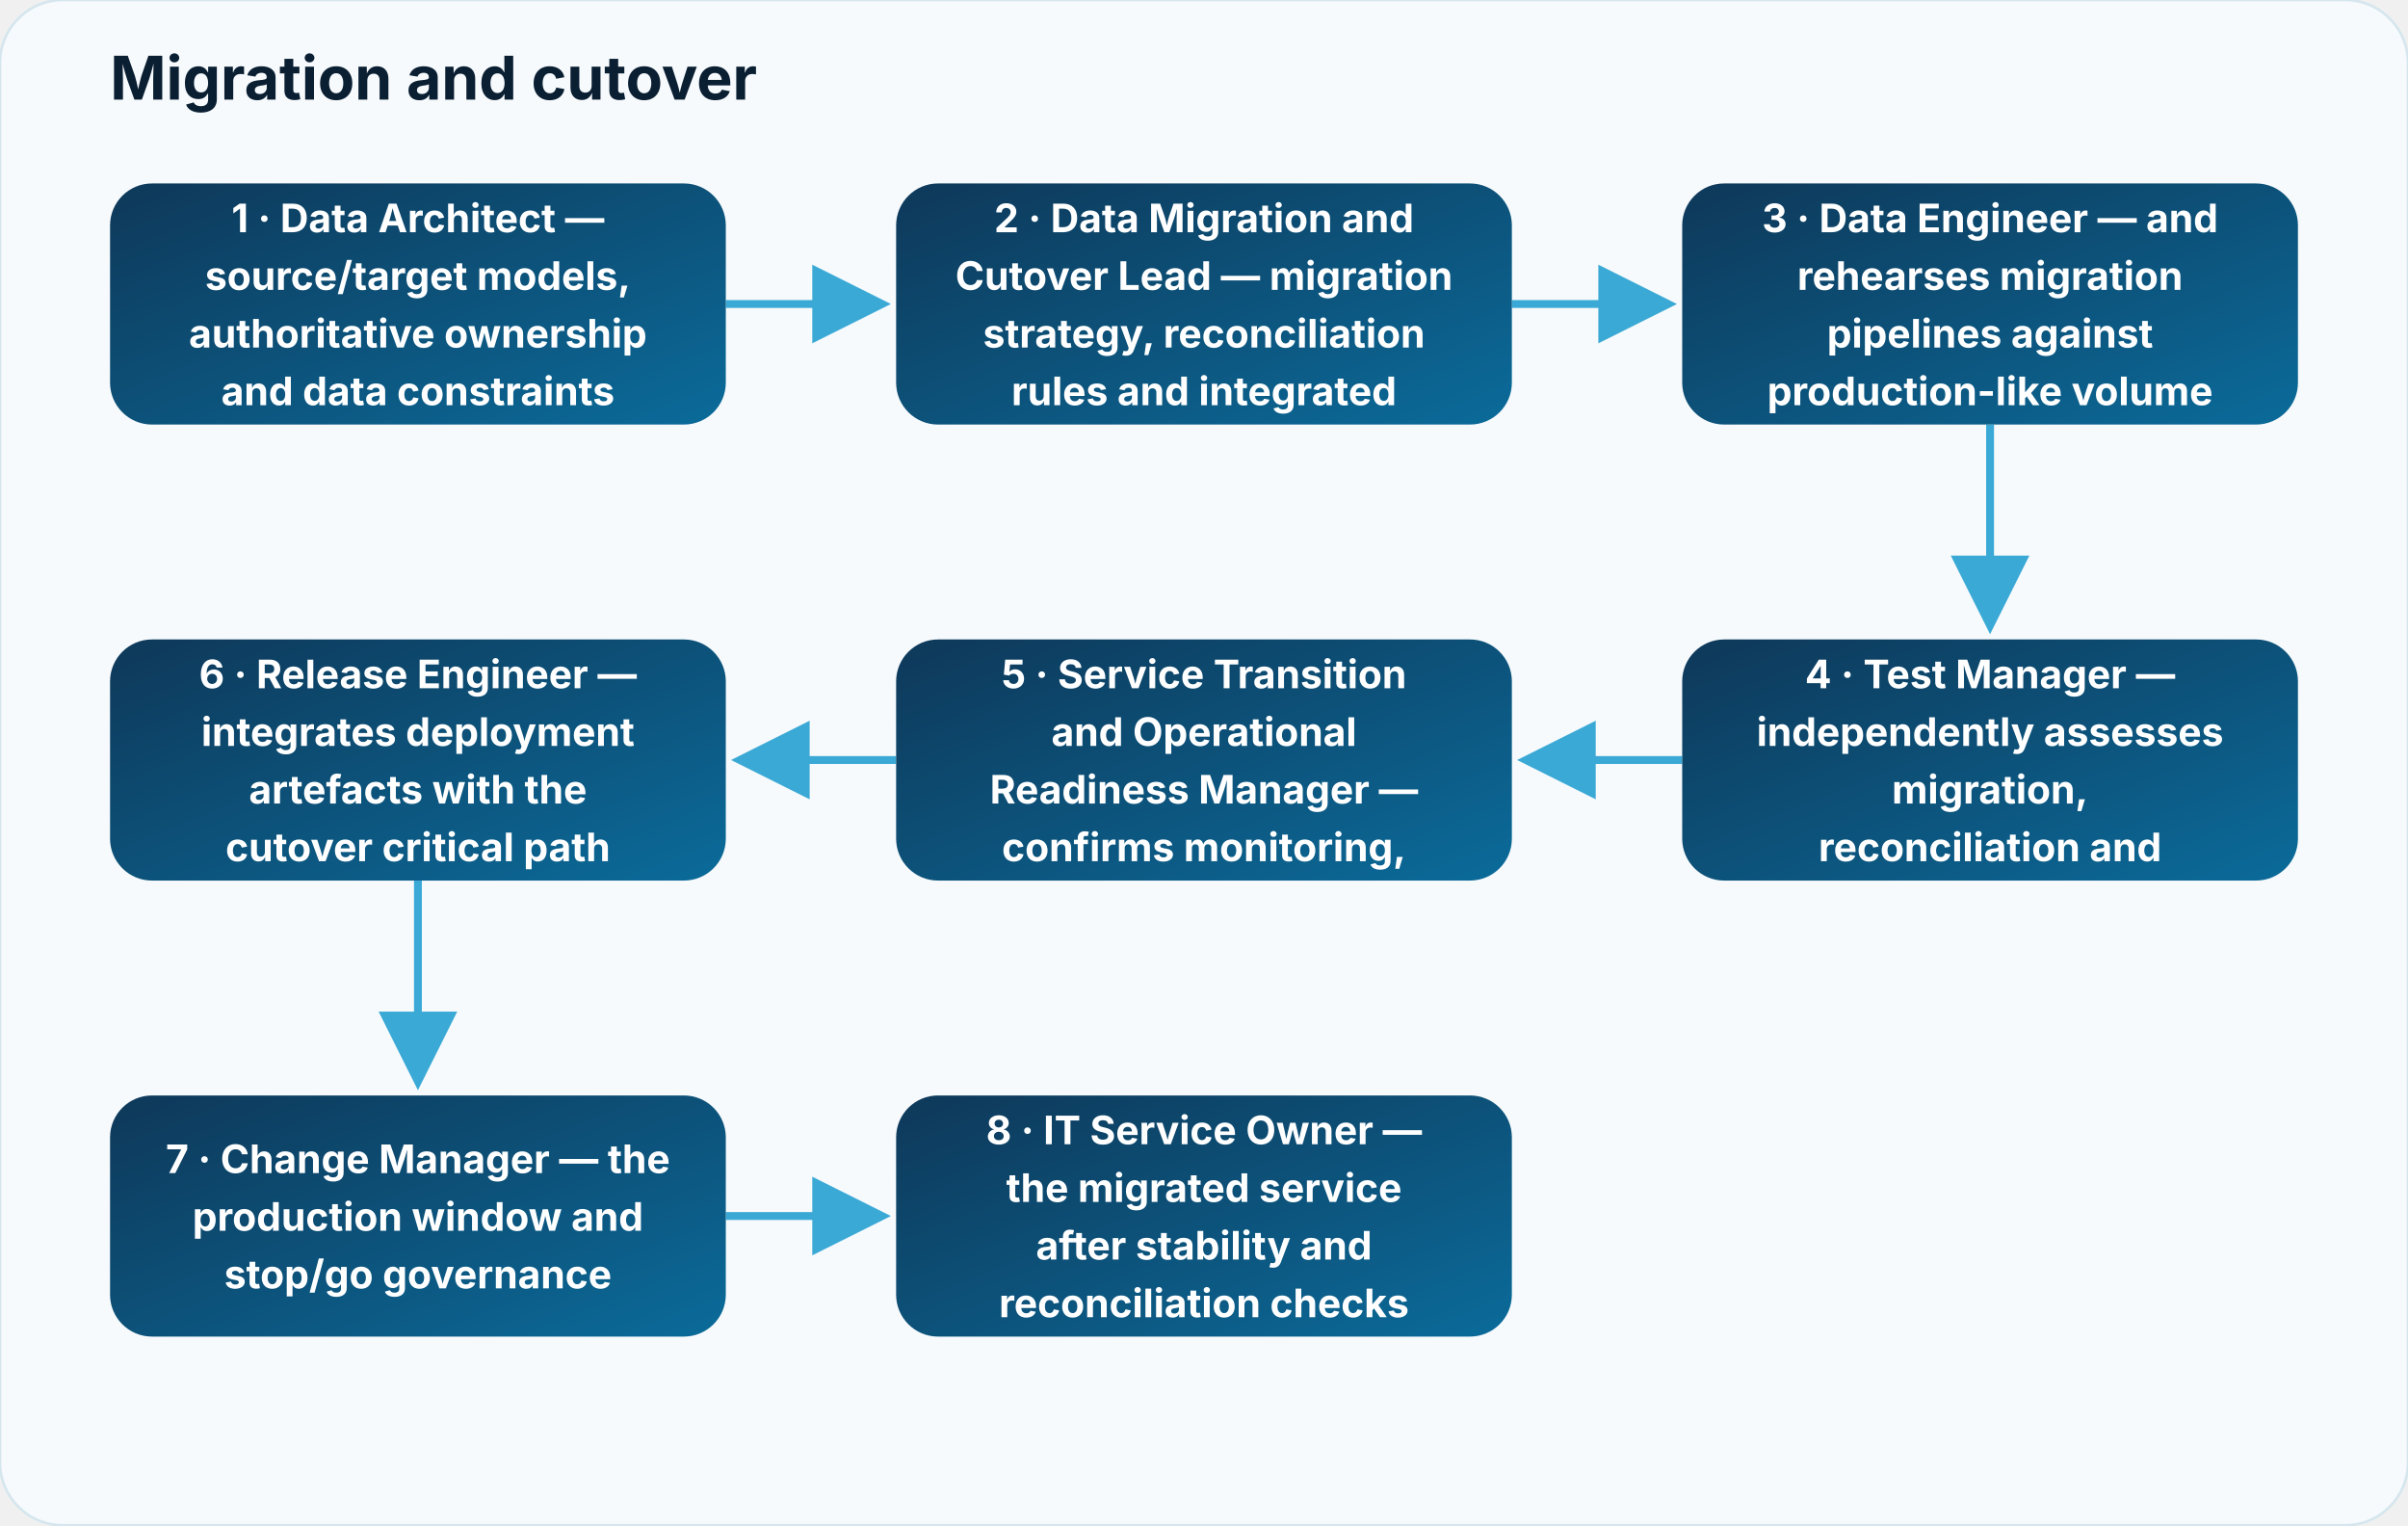
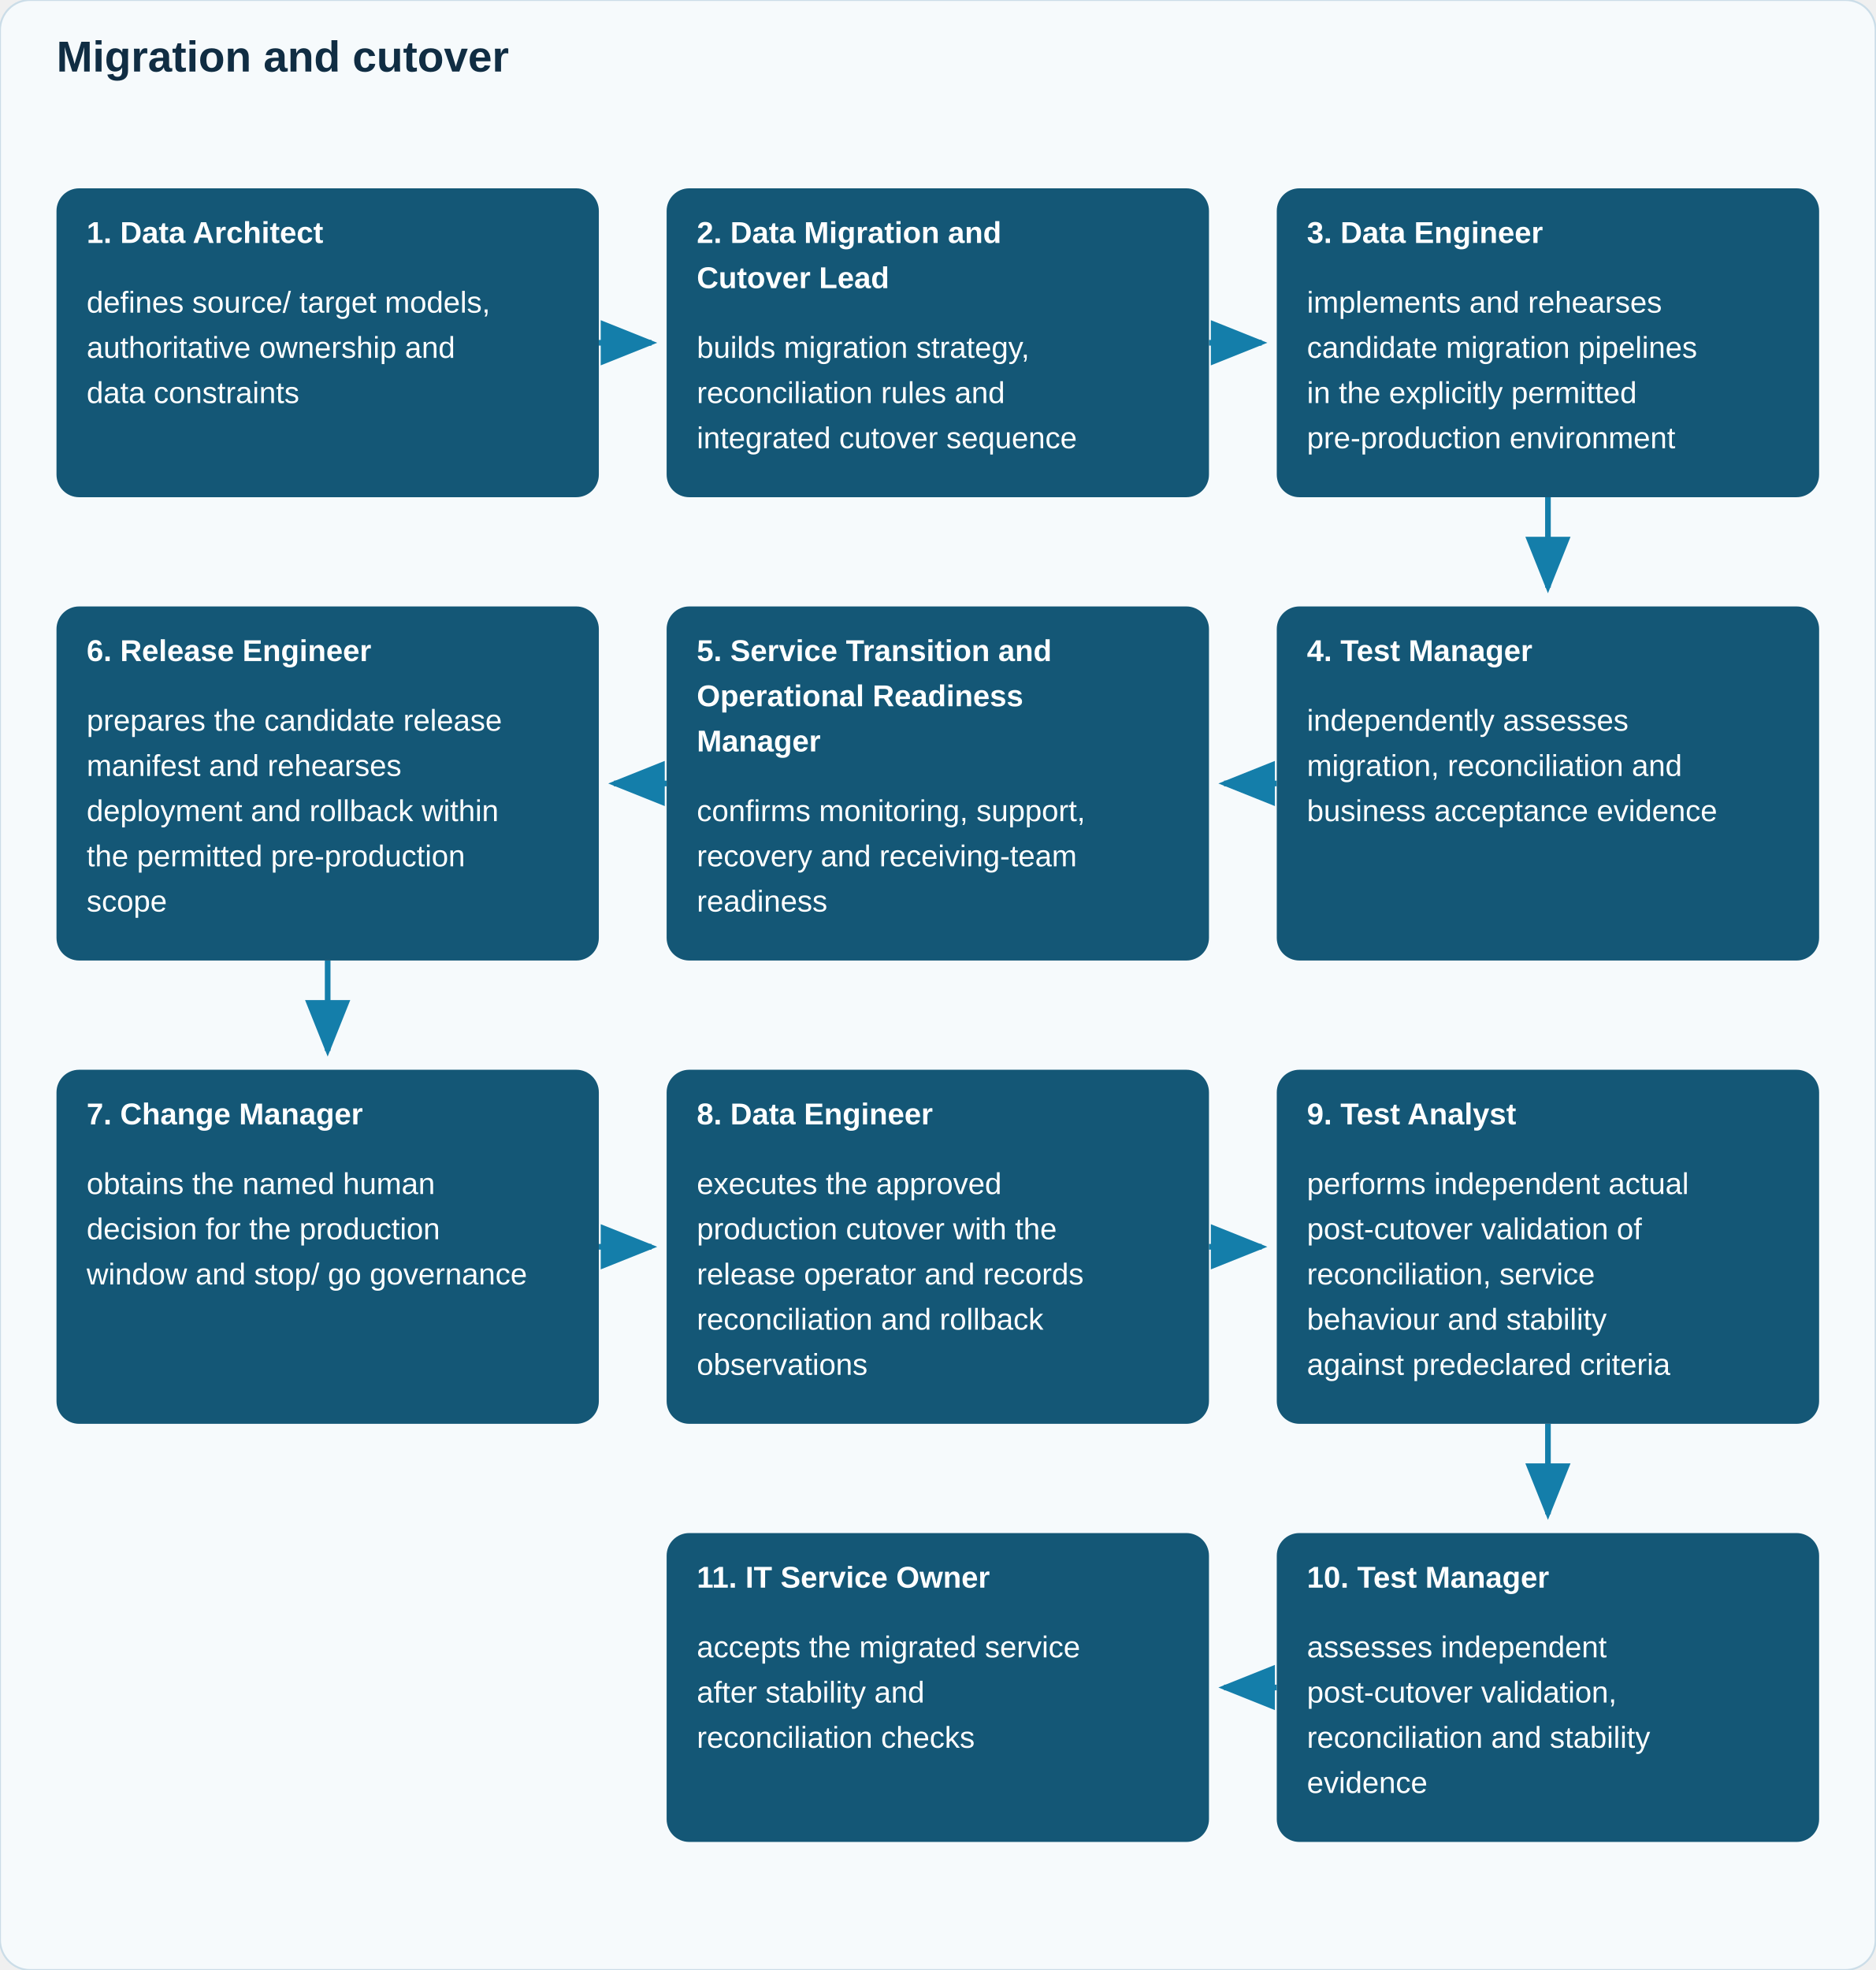
- <svg xmlns="http://www.w3.org/2000/svg" viewBox="0 0 919 582" role="img" aria-labelledby="t d">
+ <svg xmlns="http://www.w3.org/2000/svg" class="ai-inline-diagram-svg" viewBox="0 0 996 1046" role="img" aria-labelledby="workflow-migration-and-cutover-title workflow-migration-and-cutover-description">
  <defs>
-     <linearGradient id="g" x1="0" y1="0" x2="1" y2="1">
-       <stop offset="0" stop-color="#0e3859" />
-       <stop offset="1" stop-color="#0b6b9a" />
-     </linearGradient>
-     <marker id="a" markerWidth="10" markerHeight="10" refX="8" refY="5" orient="auto">
-       <path d="M0,0 L10,5 L0,10 z" fill="#3ba9d6" />
+     <marker id="workflow-migration-and-cutover-arrow" markerWidth="10" markerHeight="8" refX="9" refY="4" orient="auto">
+       <path d="M0,0 L10,4 L0,8 z" fill="#147eaa" />
    </marker>
  </defs>
-   <rect width="100%" height="100%" rx="24" fill="#f6fafc" stroke="#d6e6ee" />
-   <text x="42" y="38" font-family="Inter,Arial,sans-serif" font-size="23" font-weight="700" fill="#0b1f33">Migration and cutover</text>
-   <path d="M 277 116.0 L 334 116.0" fill="none" stroke="#3ba9d6" stroke-width="3" marker-end="url(#a)" />
-   <path d="M 577 116.0 L 634 116.0" fill="none" stroke="#3ba9d6" stroke-width="3" marker-end="url(#a)" />
-   <path d="M 759.5 162 L 759.5 192 L 759.5 192 L 759.5 236" fill="none" stroke="#3ba9d6" stroke-width="3" marker-end="url(#a)" />
-   <path d="M 642 290.0 L 585 290.0" fill="none" stroke="#3ba9d6" stroke-width="3" marker-end="url(#a)" />
-   <path d="M 342 290.0 L 285 290.0" fill="none" stroke="#3ba9d6" stroke-width="3" marker-end="url(#a)" />
-   <path d="M 159.5 336 L 159.5 366 L 159.5 366 L 159.5 410" fill="none" stroke="#3ba9d6" stroke-width="3" marker-end="url(#a)" />
-   <path d="M 277 464.0 L 334 464.0" fill="none" stroke="#3ba9d6" stroke-width="3" marker-end="url(#a)" />
-   <rect x="42" y="70" width="235" height="92" rx="16" fill="url(#g)" />
-   <text x="159.5" y="83.0" text-anchor="middle" dominant-baseline="middle" font-family="Inter,Arial,sans-serif" font-size="15" font-weight="650" fill="#fff">1 · Data Architect —</text>
-   <text x="159.5" y="105.0" text-anchor="middle" dominant-baseline="middle" font-family="Inter,Arial,sans-serif" font-size="15" font-weight="650" fill="#fff">source/target models,</text>
-   <text x="159.5" y="127.0" text-anchor="middle" dominant-baseline="middle" font-family="Inter,Arial,sans-serif" font-size="15" font-weight="650" fill="#fff">authoritative ownership</text>
-   <text x="159.5" y="149.0" text-anchor="middle" dominant-baseline="middle" font-family="Inter,Arial,sans-serif" font-size="15" font-weight="650" fill="#fff">and data constraints</text>
-   <rect x="342" y="70" width="235" height="92" rx="16" fill="url(#g)" />
-   <text x="459.5" y="83.0" text-anchor="middle" dominant-baseline="middle" font-family="Inter,Arial,sans-serif" font-size="15" font-weight="650" fill="#fff">2 · Data Migration and</text>
-   <text x="459.5" y="105.0" text-anchor="middle" dominant-baseline="middle" font-family="Inter,Arial,sans-serif" font-size="15" font-weight="650" fill="#fff">Cutover Lead — migration</text>
-   <text x="459.5" y="127.0" text-anchor="middle" dominant-baseline="middle" font-family="Inter,Arial,sans-serif" font-size="15" font-weight="650" fill="#fff">strategy, reconciliation</text>
-   <text x="459.5" y="149.0" text-anchor="middle" dominant-baseline="middle" font-family="Inter,Arial,sans-serif" font-size="15" font-weight="650" fill="#fff">rules and integrated</text>
-   <rect x="642" y="70" width="235" height="92" rx="16" fill="url(#g)" />
-   <text x="759.5" y="83.0" text-anchor="middle" dominant-baseline="middle" font-family="Inter,Arial,sans-serif" font-size="15" font-weight="650" fill="#fff">3 · Data Engineer — and</text>
-   <text x="759.5" y="105.0" text-anchor="middle" dominant-baseline="middle" font-family="Inter,Arial,sans-serif" font-size="15" font-weight="650" fill="#fff">rehearses migration</text>
-   <text x="759.5" y="127.0" text-anchor="middle" dominant-baseline="middle" font-family="Inter,Arial,sans-serif" font-size="15" font-weight="650" fill="#fff">pipelines against</text>
-   <text x="759.5" y="149.0" text-anchor="middle" dominant-baseline="middle" font-family="Inter,Arial,sans-serif" font-size="15" font-weight="650" fill="#fff">production-like volume</text>
-   <rect x="642" y="244" width="235" height="92" rx="16" fill="url(#g)" />
-   <text x="759.5" y="257.0" text-anchor="middle" dominant-baseline="middle" font-family="Inter,Arial,sans-serif" font-size="15" font-weight="650" fill="#fff">4 · Test Manager —</text>
-   <text x="759.5" y="279.0" text-anchor="middle" dominant-baseline="middle" font-family="Inter,Arial,sans-serif" font-size="15" font-weight="650" fill="#fff">independently assesses</text>
-   <text x="759.5" y="301.0" text-anchor="middle" dominant-baseline="middle" font-family="Inter,Arial,sans-serif" font-size="15" font-weight="650" fill="#fff">migration,</text>
-   <text x="759.5" y="323.0" text-anchor="middle" dominant-baseline="middle" font-family="Inter,Arial,sans-serif" font-size="15" font-weight="650" fill="#fff">reconciliation and</text>
-   <rect x="342" y="244" width="235" height="92" rx="16" fill="url(#g)" />
-   <text x="459.5" y="257.0" text-anchor="middle" dominant-baseline="middle" font-family="Inter,Arial,sans-serif" font-size="15" font-weight="650" fill="#fff">5 · Service Transition</text>
-   <text x="459.5" y="279.0" text-anchor="middle" dominant-baseline="middle" font-family="Inter,Arial,sans-serif" font-size="15" font-weight="650" fill="#fff">and Operational</text>
-   <text x="459.5" y="301.0" text-anchor="middle" dominant-baseline="middle" font-family="Inter,Arial,sans-serif" font-size="15" font-weight="650" fill="#fff">Readiness Manager —</text>
-   <text x="459.5" y="323.0" text-anchor="middle" dominant-baseline="middle" font-family="Inter,Arial,sans-serif" font-size="15" font-weight="650" fill="#fff">confirms monitoring,</text>
-   <rect x="42" y="244" width="235" height="92" rx="16" fill="url(#g)" />
-   <text x="159.5" y="257.0" text-anchor="middle" dominant-baseline="middle" font-family="Inter,Arial,sans-serif" font-size="15" font-weight="650" fill="#fff">6 · Release Engineer —</text>
-   <text x="159.5" y="279.0" text-anchor="middle" dominant-baseline="middle" font-family="Inter,Arial,sans-serif" font-size="15" font-weight="650" fill="#fff">integrates deployment</text>
-   <text x="159.5" y="301.0" text-anchor="middle" dominant-baseline="middle" font-family="Inter,Arial,sans-serif" font-size="15" font-weight="650" fill="#fff">artefacts with the</text>
-   <text x="159.5" y="323.0" text-anchor="middle" dominant-baseline="middle" font-family="Inter,Arial,sans-serif" font-size="15" font-weight="650" fill="#fff">cutover critical path</text>
-   <rect x="42" y="418" width="235" height="92" rx="16" fill="url(#g)" />
-   <text x="159.5" y="442.0" text-anchor="middle" dominant-baseline="middle" font-family="Inter,Arial,sans-serif" font-size="15" font-weight="650" fill="#fff">7 · Change Manager — the</text>
-   <text x="159.5" y="464.0" text-anchor="middle" dominant-baseline="middle" font-family="Inter,Arial,sans-serif" font-size="15" font-weight="650" fill="#fff">production window and</text>
-   <text x="159.5" y="486.0" text-anchor="middle" dominant-baseline="middle" font-family="Inter,Arial,sans-serif" font-size="15" font-weight="650" fill="#fff">stop/go governance</text>
-   <rect x="342" y="418" width="235" height="92" rx="16" fill="url(#g)" />
-   <text x="459.5" y="431.0" text-anchor="middle" dominant-baseline="middle" font-family="Inter,Arial,sans-serif" font-size="15" font-weight="650" fill="#fff">8 · IT Service Owner —</text>
-   <text x="459.5" y="453.0" text-anchor="middle" dominant-baseline="middle" font-family="Inter,Arial,sans-serif" font-size="15" font-weight="650" fill="#fff">the migrated service</text>
-   <text x="459.5" y="475.0" text-anchor="middle" dominant-baseline="middle" font-family="Inter,Arial,sans-serif" font-size="15" font-weight="650" fill="#fff">after stability and</text>
-   <text x="459.5" y="497.0" text-anchor="middle" dominant-baseline="middle" font-family="Inter,Arial,sans-serif" font-size="15" font-weight="650" fill="#fff">reconciliation checks</text>
+   <rect width="100%" height="100%" rx="16" fill="#f6fafc" stroke="#cbdde8" />
+   <text x="30" y="38" font-family="Arial,Helvetica,sans-serif" font-size="23" fill="#102d43" font-weight="700" text-anchor="start">Migration and cutover</text>
+   <path d="M318,182 L346,182" fill="none" stroke="#147eaa" stroke-width="3" marker-end="url(#workflow-migration-and-cutover-arrow)" />
+   <path d="M642,182 L670,182" fill="none" stroke="#147eaa" stroke-width="3" marker-end="url(#workflow-migration-and-cutover-arrow)" />
+   <path d="M822,264 L822,312" fill="none" stroke="#147eaa" stroke-width="3" marker-end="url(#workflow-migration-and-cutover-arrow)" />
+   <path d="M678,416 L650,416" fill="none" stroke="#147eaa" stroke-width="3" marker-end="url(#workflow-migration-and-cutover-arrow)" />
+   <path d="M354,416 L326,416" fill="none" stroke="#147eaa" stroke-width="3" marker-end="url(#workflow-migration-and-cutover-arrow)" />
+   <path d="M174,510 L174,558" fill="none" stroke="#147eaa" stroke-width="3" marker-end="url(#workflow-migration-and-cutover-arrow)" />
+   <path d="M318,662 L346,662" fill="none" stroke="#147eaa" stroke-width="3" marker-end="url(#workflow-migration-and-cutover-arrow)" />
+   <path d="M642,662 L670,662" fill="none" stroke="#147eaa" stroke-width="3" marker-end="url(#workflow-migration-and-cutover-arrow)" />
+   <path d="M822,756 L822,804" fill="none" stroke="#147eaa" stroke-width="3" marker-end="url(#workflow-migration-and-cutover-arrow)" />
+   <path d="M678,896 L650,896" fill="none" stroke="#147eaa" stroke-width="3" marker-end="url(#workflow-migration-and-cutover-arrow)" />
+   <g data-step="1">
+     <rect x="30" y="100" width="288" height="164" rx="12" fill="#145776" />
+     <text x="46" y="129" font-family="Arial,Helvetica,sans-serif" font-size="16" fill="#ffffff" font-weight="700" text-anchor="start">1. Data Architect</text>
+     <text x="46" y="166" font-family="Arial,Helvetica,sans-serif" font-size="16" fill="#ffffff" font-weight="400" text-anchor="start">defines source/ target models,</text>
+     <text x="46" y="190" font-family="Arial,Helvetica,sans-serif" font-size="16" fill="#ffffff" font-weight="400" text-anchor="start">authoritative ownership and</text>
+     <text x="46" y="214" font-family="Arial,Helvetica,sans-serif" font-size="16" fill="#ffffff" font-weight="400" text-anchor="start">data constraints</text>
+   </g>
+   <g data-step="2">
+     <rect x="354" y="100" width="288" height="164" rx="12" fill="#145776" />
+     <text x="370" y="129" font-family="Arial,Helvetica,sans-serif" font-size="16" fill="#ffffff" font-weight="700" text-anchor="start">2. Data Migration and</text>
+     <text x="370" y="153" font-family="Arial,Helvetica,sans-serif" font-size="16" fill="#ffffff" font-weight="700" text-anchor="start">Cutover Lead</text>
+     <text x="370" y="190" font-family="Arial,Helvetica,sans-serif" font-size="16" fill="#ffffff" font-weight="400" text-anchor="start">builds migration strategy,</text>
+     <text x="370" y="214" font-family="Arial,Helvetica,sans-serif" font-size="16" fill="#ffffff" font-weight="400" text-anchor="start">reconciliation rules and</text>
+     <text x="370" y="238" font-family="Arial,Helvetica,sans-serif" font-size="16" fill="#ffffff" font-weight="400" text-anchor="start">integrated cutover sequence</text>
+   </g>
+   <g data-step="3">
+     <rect x="678" y="100" width="288" height="164" rx="12" fill="#145776" />
+     <text x="694" y="129" font-family="Arial,Helvetica,sans-serif" font-size="16" fill="#ffffff" font-weight="700" text-anchor="start">3. Data Engineer</text>
+     <text x="694" y="166" font-family="Arial,Helvetica,sans-serif" font-size="16" fill="#ffffff" font-weight="400" text-anchor="start">implements and rehearses</text>
+     <text x="694" y="190" font-family="Arial,Helvetica,sans-serif" font-size="16" fill="#ffffff" font-weight="400" text-anchor="start">candidate migration pipelines</text>
+     <text x="694" y="214" font-family="Arial,Helvetica,sans-serif" font-size="16" fill="#ffffff" font-weight="400" text-anchor="start">in the explicitly permitted</text>
+     <text x="694" y="238" font-family="Arial,Helvetica,sans-serif" font-size="16" fill="#ffffff" font-weight="400" text-anchor="start">pre-production environment</text>
+   </g>
+   <g data-step="4">
+     <rect x="678" y="322" width="288" height="188" rx="12" fill="#145776" />
+     <text x="694" y="351" font-family="Arial,Helvetica,sans-serif" font-size="16" fill="#ffffff" font-weight="700" text-anchor="start">4. Test Manager</text>
+     <text x="694" y="388" font-family="Arial,Helvetica,sans-serif" font-size="16" fill="#ffffff" font-weight="400" text-anchor="start">independently assesses</text>
+     <text x="694" y="412" font-family="Arial,Helvetica,sans-serif" font-size="16" fill="#ffffff" font-weight="400" text-anchor="start">migration, reconciliation and</text>
+     <text x="694" y="436" font-family="Arial,Helvetica,sans-serif" font-size="16" fill="#ffffff" font-weight="400" text-anchor="start">business acceptance evidence</text>
+   </g>
+   <g data-step="5">
+     <rect x="354" y="322" width="288" height="188" rx="12" fill="#145776" />
+     <text x="370" y="351" font-family="Arial,Helvetica,sans-serif" font-size="16" fill="#ffffff" font-weight="700" text-anchor="start">5. Service Transition and</text>
+     <text x="370" y="375" font-family="Arial,Helvetica,sans-serif" font-size="16" fill="#ffffff" font-weight="700" text-anchor="start">Operational Readiness</text>
+     <text x="370" y="399" font-family="Arial,Helvetica,sans-serif" font-size="16" fill="#ffffff" font-weight="700" text-anchor="start">Manager</text>
+     <text x="370" y="436" font-family="Arial,Helvetica,sans-serif" font-size="16" fill="#ffffff" font-weight="400" text-anchor="start">confirms monitoring, support,</text>
+     <text x="370" y="460" font-family="Arial,Helvetica,sans-serif" font-size="16" fill="#ffffff" font-weight="400" text-anchor="start">recovery and receiving-team</text>
+     <text x="370" y="484" font-family="Arial,Helvetica,sans-serif" font-size="16" fill="#ffffff" font-weight="400" text-anchor="start">readiness</text>
+   </g>
+   <g data-step="6">
+     <rect x="30" y="322" width="288" height="188" rx="12" fill="#145776" />
+     <text x="46" y="351" font-family="Arial,Helvetica,sans-serif" font-size="16" fill="#ffffff" font-weight="700" text-anchor="start">6. Release Engineer</text>
+     <text x="46" y="388" font-family="Arial,Helvetica,sans-serif" font-size="16" fill="#ffffff" font-weight="400" text-anchor="start">prepares the candidate release</text>
+     <text x="46" y="412" font-family="Arial,Helvetica,sans-serif" font-size="16" fill="#ffffff" font-weight="400" text-anchor="start">manifest and rehearses</text>
+     <text x="46" y="436" font-family="Arial,Helvetica,sans-serif" font-size="16" fill="#ffffff" font-weight="400" text-anchor="start">deployment and rollback within</text>
+     <text x="46" y="460" font-family="Arial,Helvetica,sans-serif" font-size="16" fill="#ffffff" font-weight="400" text-anchor="start">the permitted pre-production</text>
+     <text x="46" y="484" font-family="Arial,Helvetica,sans-serif" font-size="16" fill="#ffffff" font-weight="400" text-anchor="start">scope</text>
+   </g>
+   <g data-step="7">
+     <rect x="30" y="568" width="288" height="188" rx="12" fill="#145776" />
+     <text x="46" y="597" font-family="Arial,Helvetica,sans-serif" font-size="16" fill="#ffffff" font-weight="700" text-anchor="start">7. Change Manager</text>
+     <text x="46" y="634" font-family="Arial,Helvetica,sans-serif" font-size="16" fill="#ffffff" font-weight="400" text-anchor="start">obtains the named human</text>
+     <text x="46" y="658" font-family="Arial,Helvetica,sans-serif" font-size="16" fill="#ffffff" font-weight="400" text-anchor="start">decision for the production</text>
+     <text x="46" y="682" font-family="Arial,Helvetica,sans-serif" font-size="16" fill="#ffffff" font-weight="400" text-anchor="start">window and stop/ go governance</text>
+   </g>
+   <g data-step="8">
+     <rect x="354" y="568" width="288" height="188" rx="12" fill="#145776" />
+     <text x="370" y="597" font-family="Arial,Helvetica,sans-serif" font-size="16" fill="#ffffff" font-weight="700" text-anchor="start">8. Data Engineer</text>
+     <text x="370" y="634" font-family="Arial,Helvetica,sans-serif" font-size="16" fill="#ffffff" font-weight="400" text-anchor="start">executes the approved</text>
+     <text x="370" y="658" font-family="Arial,Helvetica,sans-serif" font-size="16" fill="#ffffff" font-weight="400" text-anchor="start">production cutover with the</text>
+     <text x="370" y="682" font-family="Arial,Helvetica,sans-serif" font-size="16" fill="#ffffff" font-weight="400" text-anchor="start">release operator and records</text>
+     <text x="370" y="706" font-family="Arial,Helvetica,sans-serif" font-size="16" fill="#ffffff" font-weight="400" text-anchor="start">reconciliation and rollback</text>
+     <text x="370" y="730" font-family="Arial,Helvetica,sans-serif" font-size="16" fill="#ffffff" font-weight="400" text-anchor="start">observations</text>
+   </g>
+   <g data-step="9">
+     <rect x="678" y="568" width="288" height="188" rx="12" fill="#145776" />
+     <text x="694" y="597" font-family="Arial,Helvetica,sans-serif" font-size="16" fill="#ffffff" font-weight="700" text-anchor="start">9. Test Analyst</text>
+     <text x="694" y="634" font-family="Arial,Helvetica,sans-serif" font-size="16" fill="#ffffff" font-weight="400" text-anchor="start">performs independent actual</text>
+     <text x="694" y="658" font-family="Arial,Helvetica,sans-serif" font-size="16" fill="#ffffff" font-weight="400" text-anchor="start">post-cutover validation of</text>
+     <text x="694" y="682" font-family="Arial,Helvetica,sans-serif" font-size="16" fill="#ffffff" font-weight="400" text-anchor="start">reconciliation, service</text>
+     <text x="694" y="706" font-family="Arial,Helvetica,sans-serif" font-size="16" fill="#ffffff" font-weight="400" text-anchor="start">behaviour and stability</text>
+     <text x="694" y="730" font-family="Arial,Helvetica,sans-serif" font-size="16" fill="#ffffff" font-weight="400" text-anchor="start">against predeclared criteria</text>
+   </g>
+   <g data-step="10">
+     <rect x="678" y="814" width="288" height="164" rx="12" fill="#145776" />
+     <text x="694" y="843" font-family="Arial,Helvetica,sans-serif" font-size="16" fill="#ffffff" font-weight="700" text-anchor="start">10. Test Manager</text>
+     <text x="694" y="880" font-family="Arial,Helvetica,sans-serif" font-size="16" fill="#ffffff" font-weight="400" text-anchor="start">assesses independent</text>
+     <text x="694" y="904" font-family="Arial,Helvetica,sans-serif" font-size="16" fill="#ffffff" font-weight="400" text-anchor="start">post-cutover validation,</text>
+     <text x="694" y="928" font-family="Arial,Helvetica,sans-serif" font-size="16" fill="#ffffff" font-weight="400" text-anchor="start">reconciliation and stability</text>
+     <text x="694" y="952" font-family="Arial,Helvetica,sans-serif" font-size="16" fill="#ffffff" font-weight="400" text-anchor="start">evidence</text>
+   </g>
+   <g data-step="11">
+     <rect x="354" y="814" width="288" height="164" rx="12" fill="#145776" />
+     <text x="370" y="843" font-family="Arial,Helvetica,sans-serif" font-size="16" fill="#ffffff" font-weight="700" text-anchor="start">11. IT Service Owner</text>
+     <text x="370" y="880" font-family="Arial,Helvetica,sans-serif" font-size="16" fill="#ffffff" font-weight="400" text-anchor="start">accepts the migrated service</text>
+     <text x="370" y="904" font-family="Arial,Helvetica,sans-serif" font-size="16" fill="#ffffff" font-weight="400" text-anchor="start">after stability and</text>
+     <text x="370" y="928" font-family="Arial,Helvetica,sans-serif" font-size="16" fill="#ffffff" font-weight="400" text-anchor="start">reconciliation checks</text>
+   </g>
</svg>
